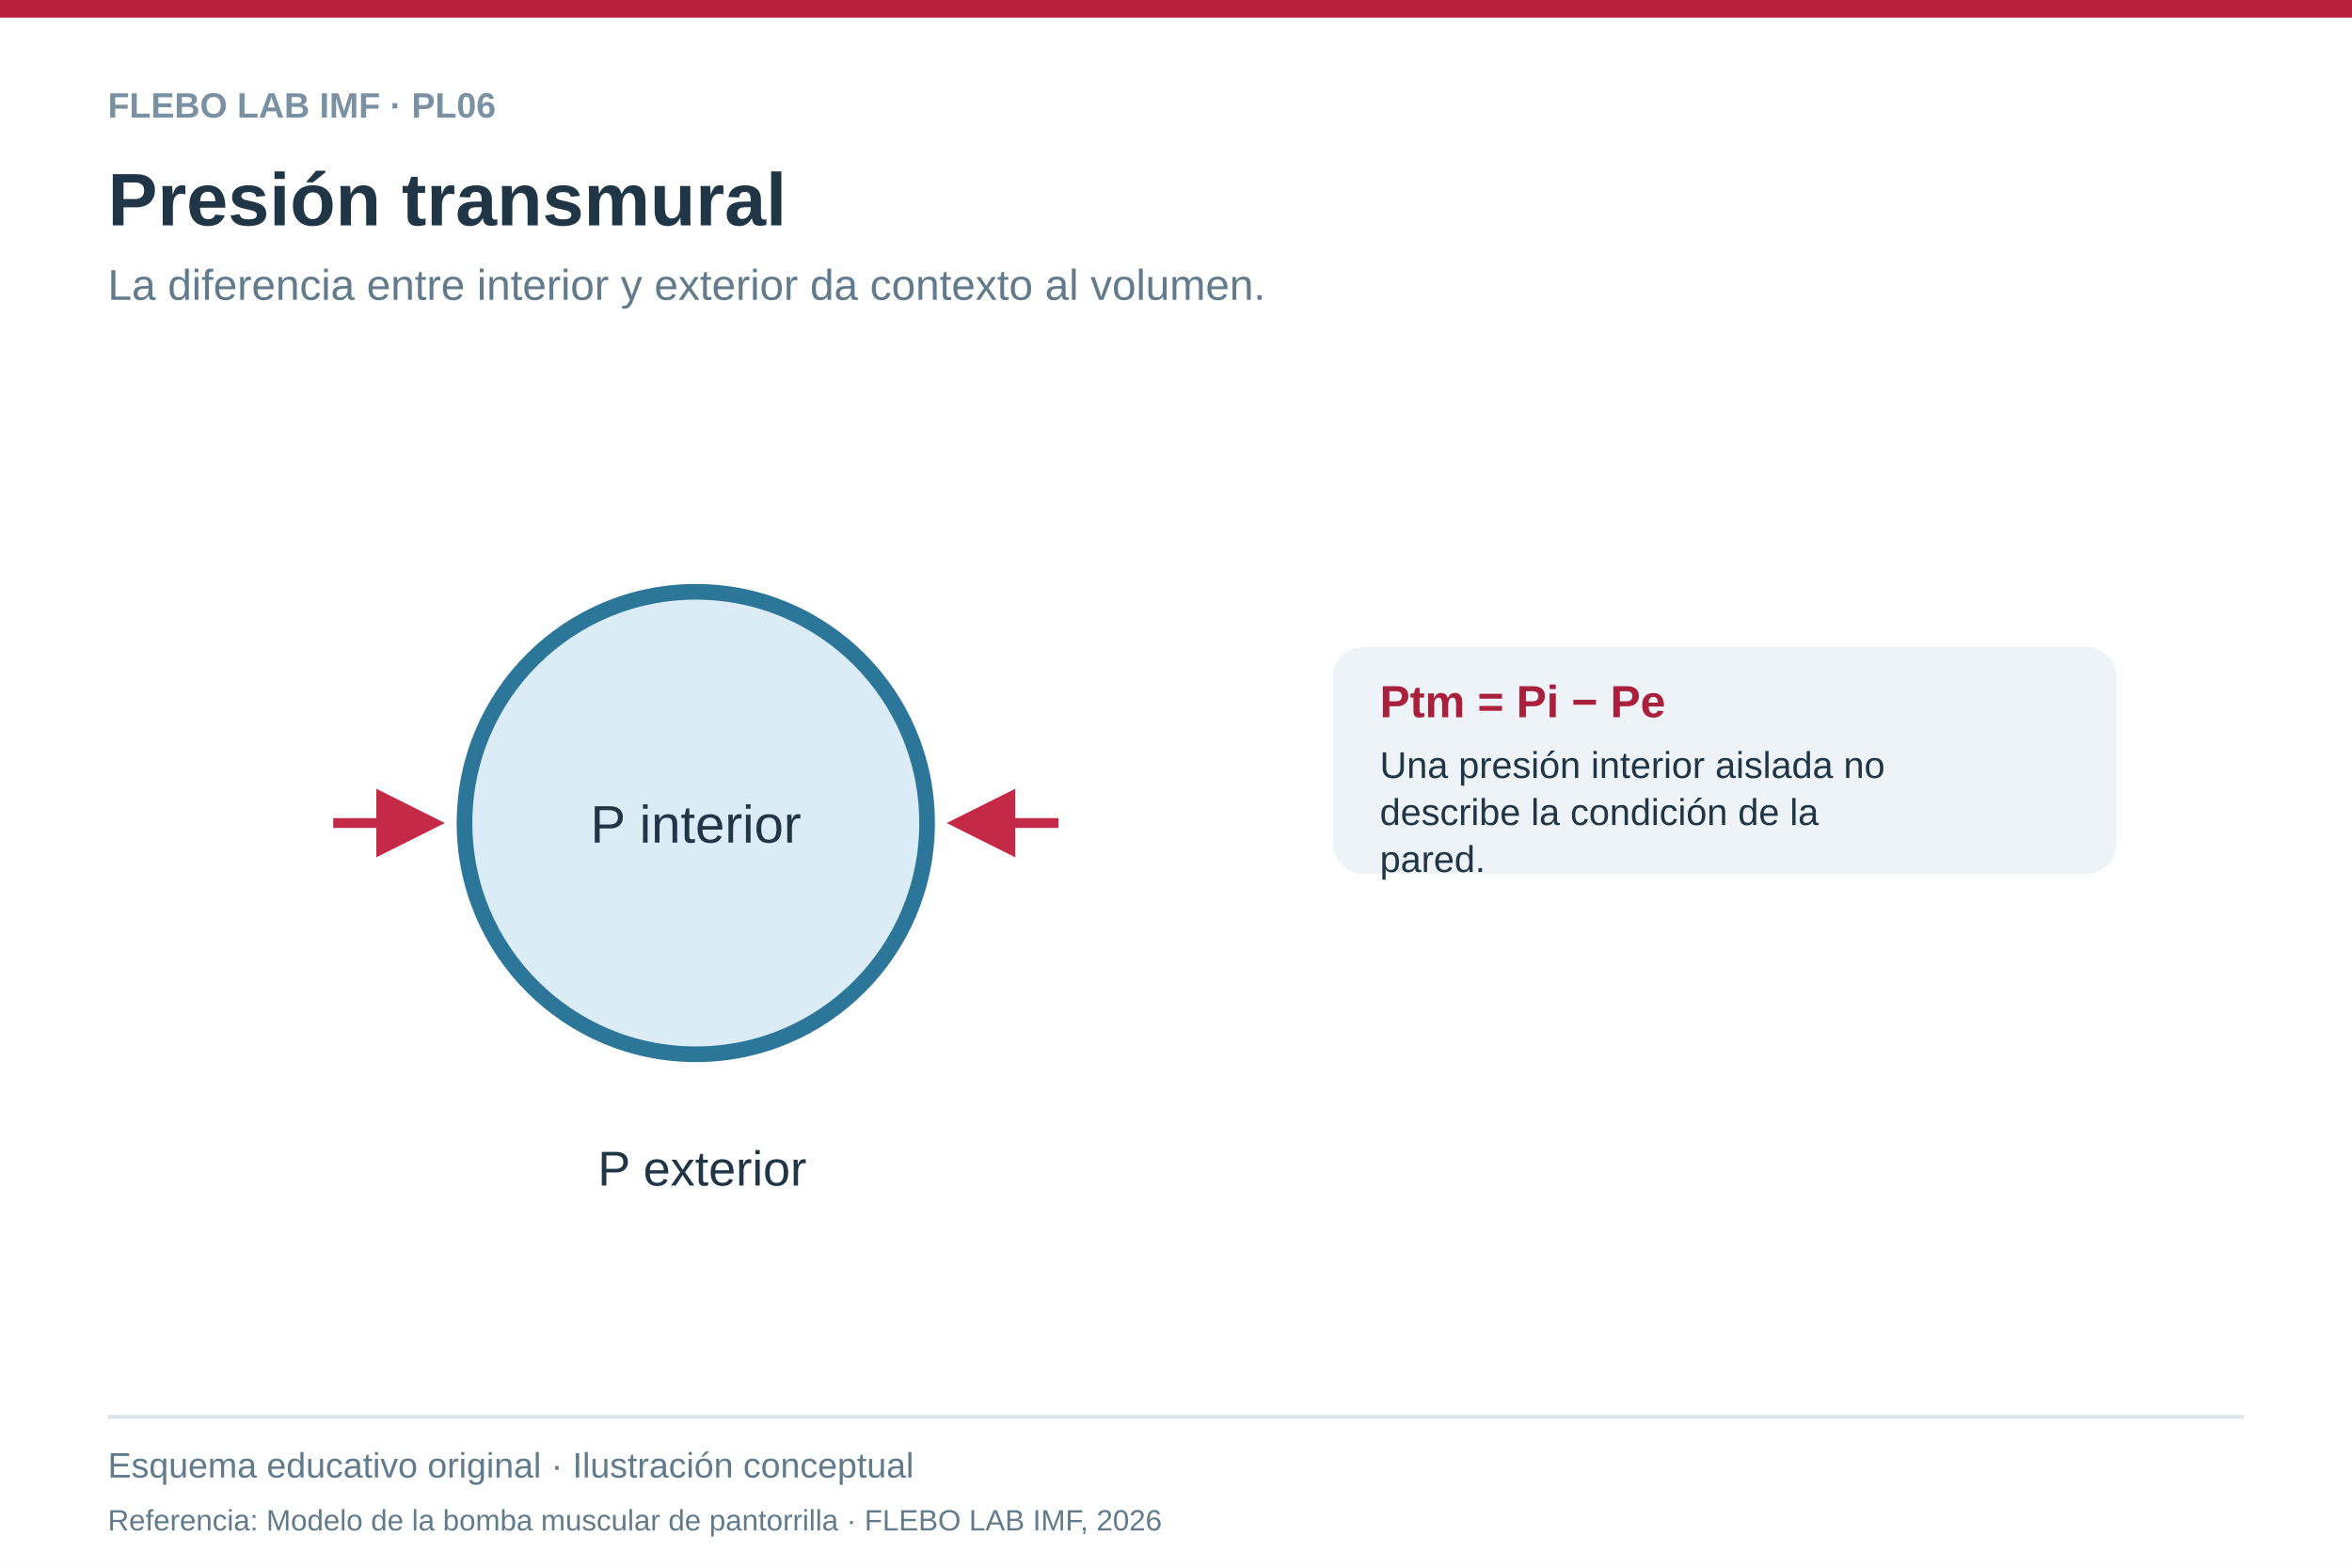
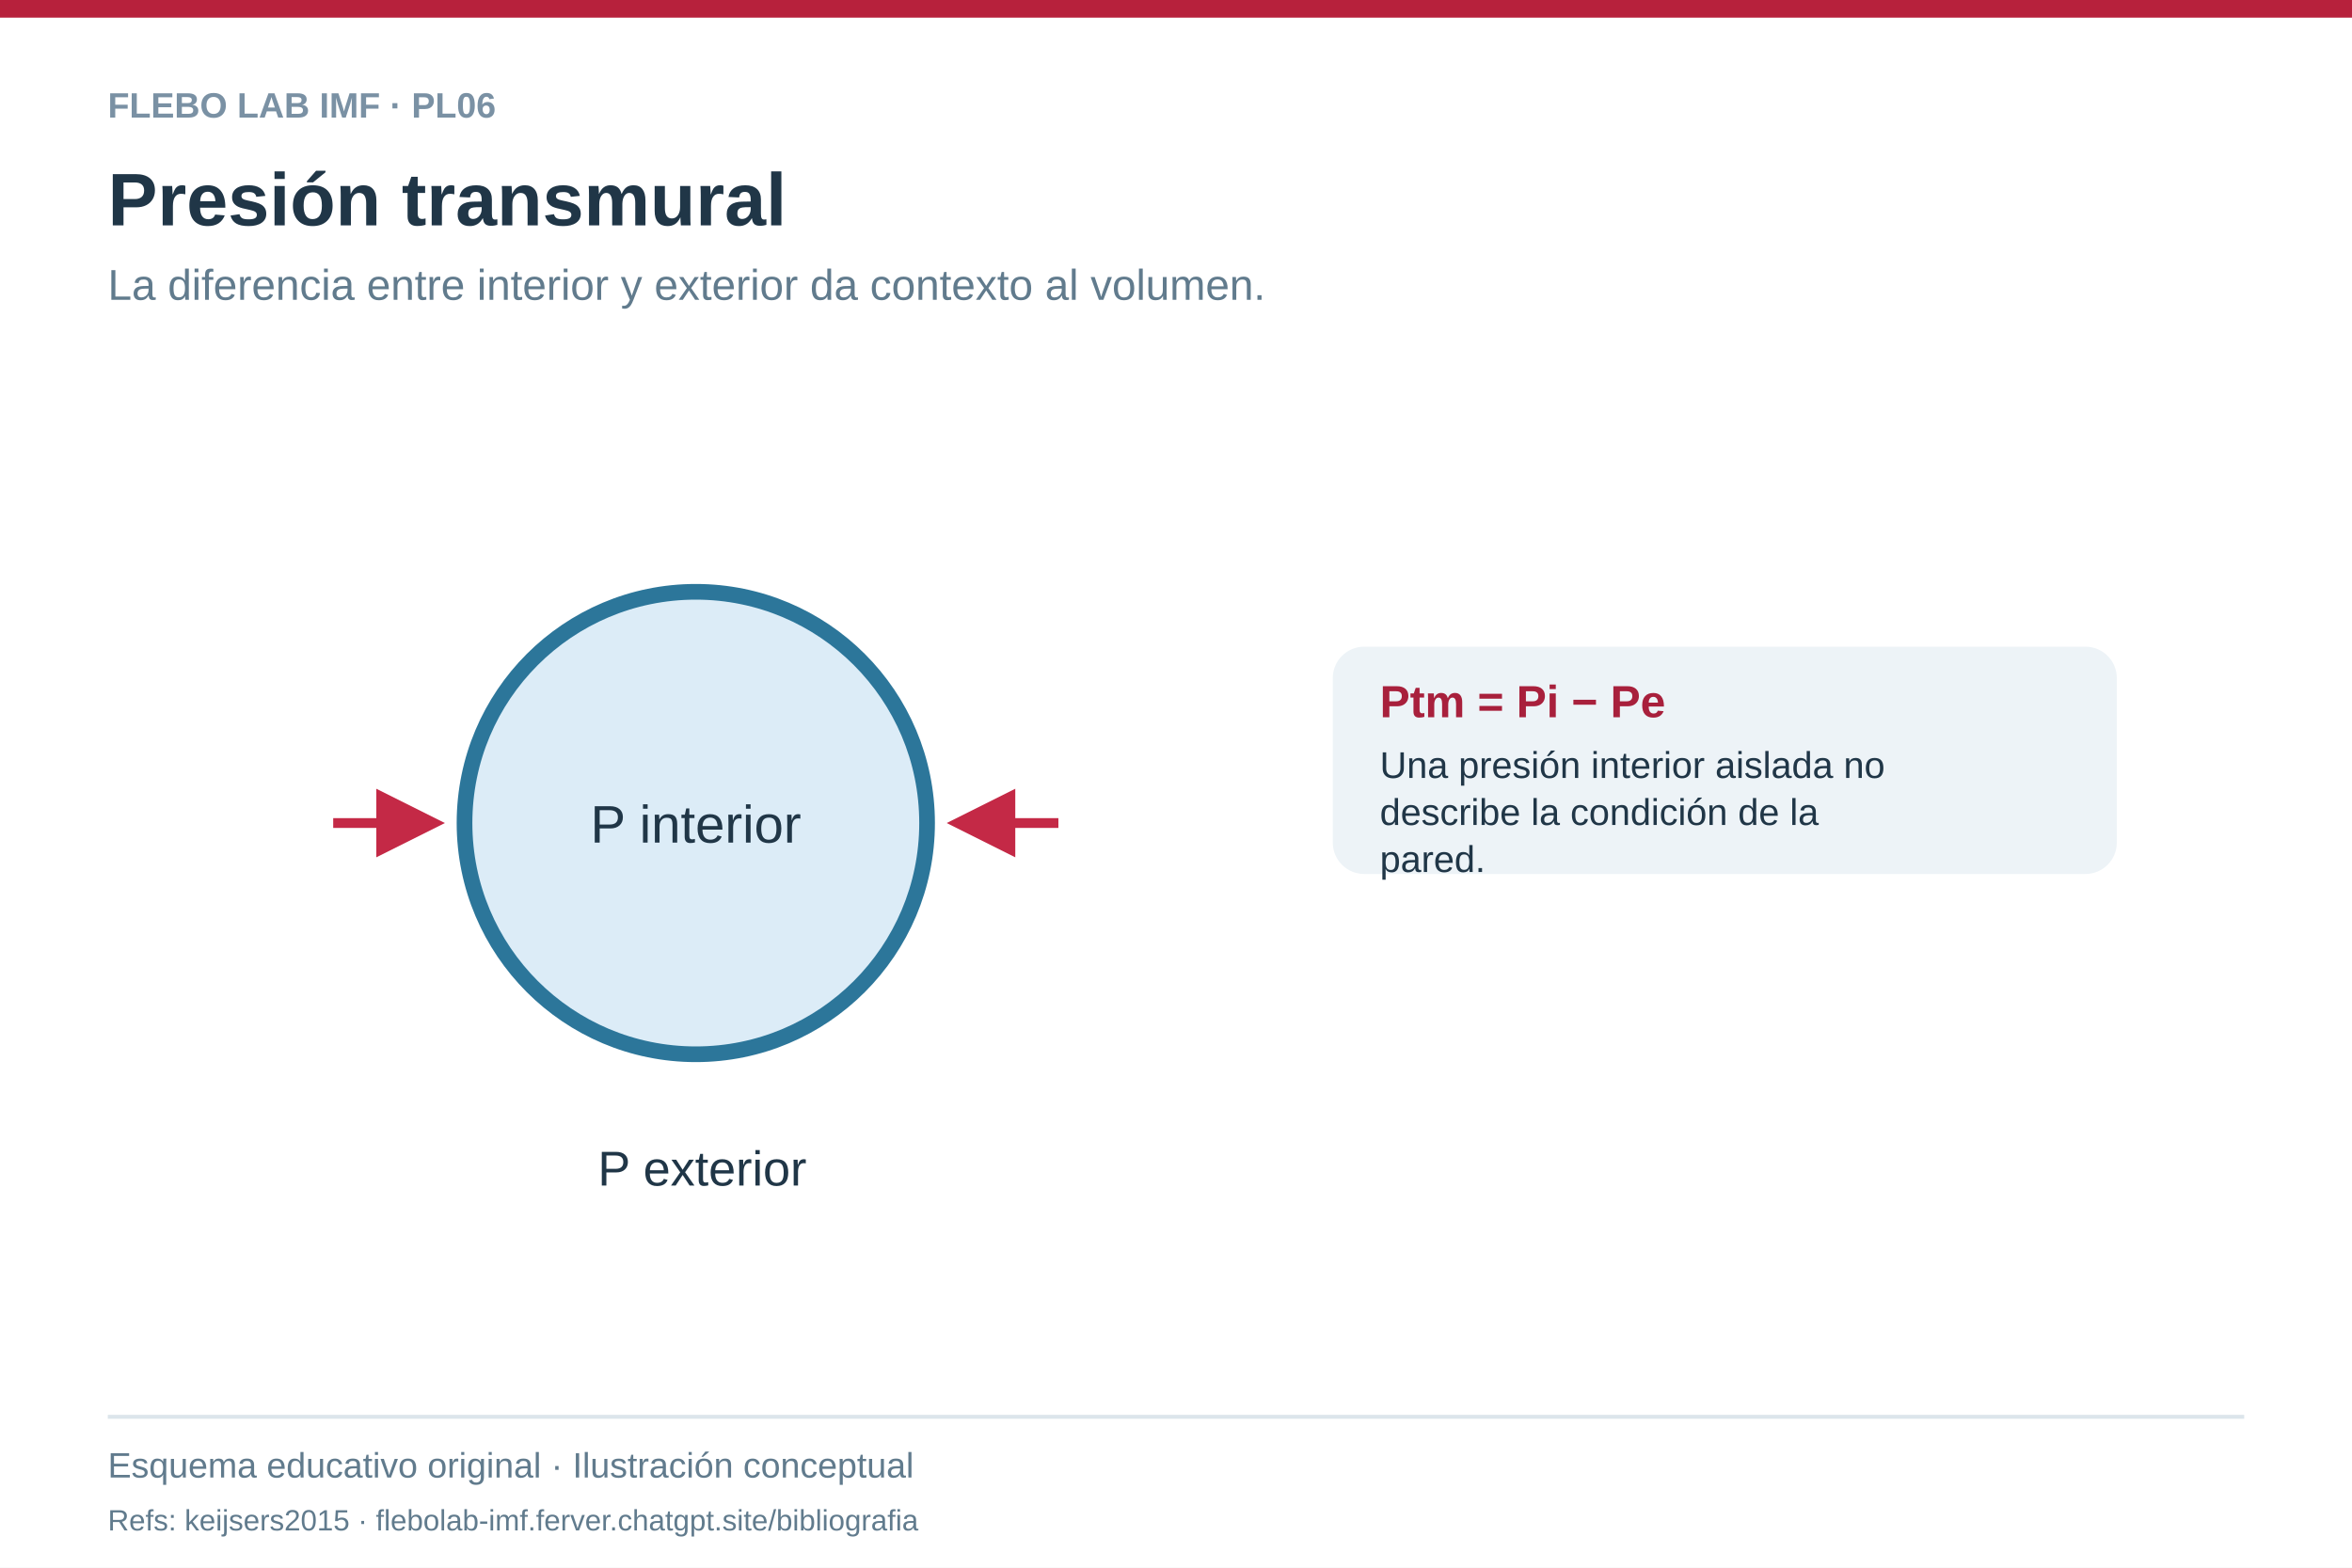
<svg xmlns="http://www.w3.org/2000/svg" width="1200" height="800" viewBox="0 0 1200 800" role="img" aria-labelledby="title desc">
  <defs>
    <marker id="arrow" viewBox="0 0 10 10" refX="8" refY="5" markerWidth="7" markerHeight="7" orient="auto-start-reverse">
      <path d="M0,0 L10,5 L0,10 z" fill="context-stroke" />
    </marker>
  </defs>
  <style>text{font-family:Arial,Helvetica,sans-serif}.static{display:none}@media(prefers-reduced-motion:reduce){.moving{display:none}.static{display:inline}}</style>
  <rect width="1200" height="800" fill="#fff" />
  <rect width="1200" height="9" fill="#b7213c" />
  <text x="55" y="60" fill="#7a91a4" font-size="18" font-weight="700" text-anchor="start">FLEBO LAB IMF · PL06</text>
  <text x="55" y="115" fill="#203647" font-size="38" font-weight="700" text-anchor="start">Presión transmural</text>
  <text x="55" y="153" fill="#617b8d" font-size="22" font-weight="400" text-anchor="start">La diferencia entre interior y exterior da contexto al volumen.</text>
  <circle cx="355" cy="420" r="118" fill="#dcecf7" stroke="#2c769a" stroke-width="8" />
  <text x="355" y="430" fill="#203647" font-size="27" font-weight="400" text-anchor="middle">P interior</text>
  <line x1="170" y1="420" x2="220" y2="420" stroke="#c42946" stroke-width="5" marker-end="url(#arrow)" />
  <line x1="540" y1="420" x2="490" y2="420" stroke="#c42946" stroke-width="5" marker-end="url(#arrow)" />
  <text x="305" y="605" fill="#203647" font-size="25" font-weight="400" text-anchor="start">P exterior</text>
  <rect x="680" y="330" width="400" height="116" rx="16" fill="#edf3f7" stroke="none" />
  <text x="704" y="366" fill="#a8203c" font-size="23" font-weight="700" text-anchor="start">Ptm = Pi − Pe</text>
  <text x="704" y="397" fill="#203647" font-size="19" font-weight="400" text-anchor="start">Una presión interior aislada no</text>
  <text x="704" y="421" fill="#203647" font-size="19" font-weight="400" text-anchor="start">describe la condición de la</text>
  <text x="704" y="445" fill="#203647" font-size="19" font-weight="400" text-anchor="start">pared.</text>
  <line x1="55" y1="723" x2="1145" y2="723" stroke="#dce5eb" stroke-width="2" />
  <text x="55" y="754" fill="#617b8d" font-size="18" font-weight="400" text-anchor="start">Esquema educativo original · Ilustración conceptual</text>
-   <text x="55" y="781" fill="#617b8d" font-size="15" font-weight="400" text-anchor="start">Referencia: Modelo de la bomba muscular de pantorrilla · FLEBO LAB IMF, 2026</text>
+   <text x="55" y="781" fill="#617b8d" font-size="15" font-weight="400" text-anchor="start">Refs: keijsers2015 · flebolab-imf.ferver.chatgpt.site/bibliografia</text>
</svg>
